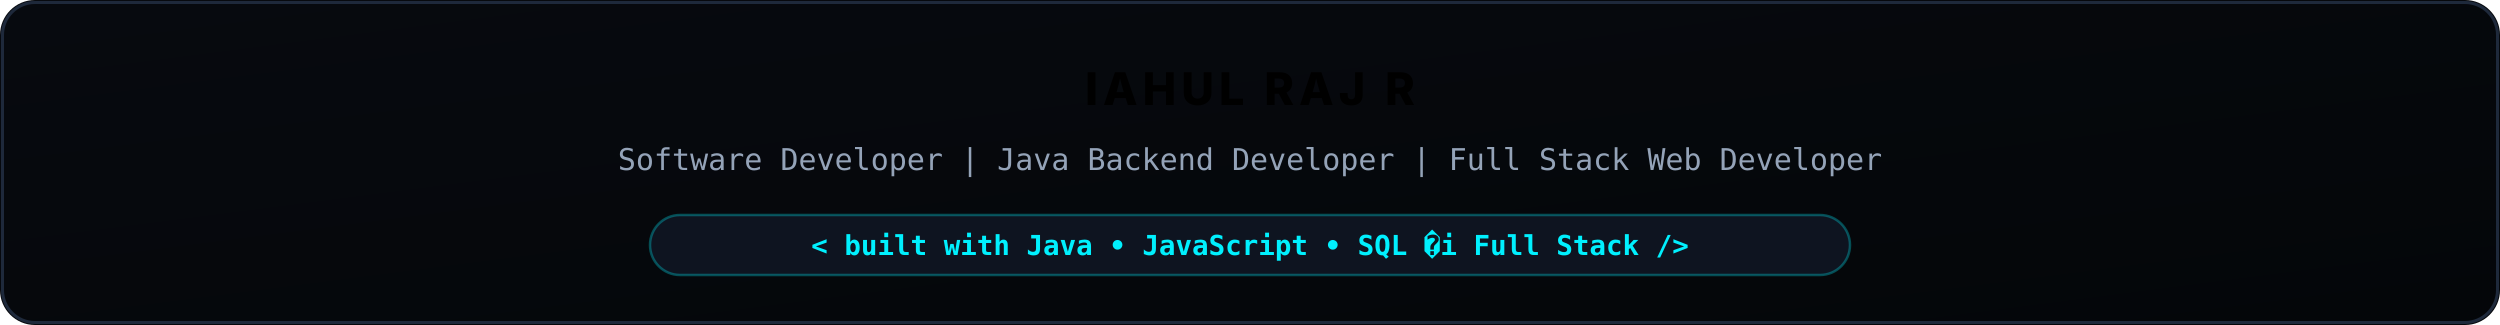
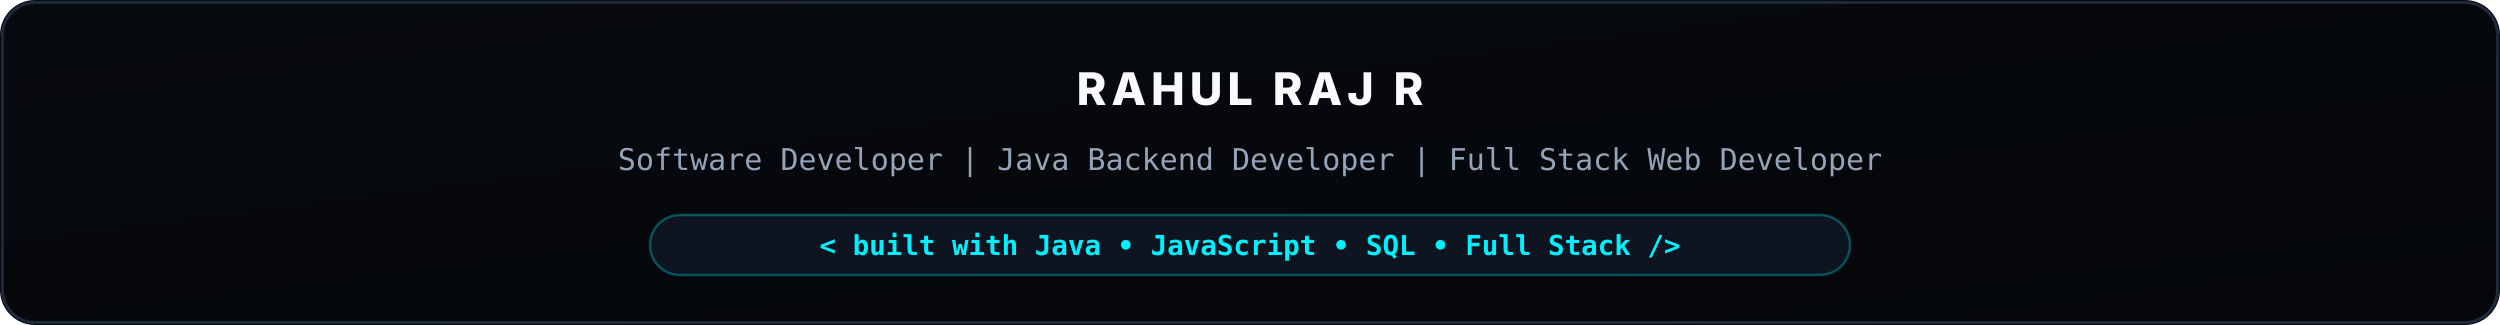
<svg xmlns="http://www.w3.org/2000/svg" viewBox="0 0 1000 130" width="100%" height="100%">
  <defs>
    <linearGradient id="ftBw" x1="0%" y1="0%" x2="100%" y2="100%">
      <stop offset="0%" stop-color="#070A0F" />
      <stop offset="100%" stop-color="#040609" />
    </linearGradient>
  </defs>
  <style>
    .mono { font-family: 'JetBrains Mono', Consolas, monospace; }
    .sans { font-family: 'Inter', system-ui, sans-serif; }
  </style>
  <rect width="1000" height="130" rx="14" fill="url(#ftBw)" />
  <rect x="1" y="1" width="998" height="128" rx="13" fill="none" stroke="#1E293B" stroke-width="1.2" />
-   <text x="500" y="42" text-anchor="middle" class="sans" fill="#F8pAFC" font-size="18" font-weight="800" letter-spacing="2">IAHUL RAJ R</text>
+   <text x="500" y="42" text-anchor="middle" class="sans" fill="#F8FAFC" font-size="18" font-weight="800" letter-spacing="2">RAHUL RAJ R</text>
  <text x="500" y="68" text-anchor="middle" class="mono" fill="#94A3B8" font-size="12">Software Developer | Java Backend Developer | Full Stack Web Developer</text>
  <g transform="translate(500, 98)">
    <rect x="-240" y="-12" width="480" height="24" rx="12" fill="#0E1420" stroke="#00F0FF" stroke-opacity="0.3" />
-     <text x="0" y="4" text-anchor="middle" class="mono" fill="#00F0FE" font-size="11" font-weight="600">&lt; built with Java • JavaScript • SQL �i Full Stack /&gt;</text>
+     <text x="0" y="4" text-anchor="middle" class="mono" fill="#00F0FE" font-size="11" font-weight="600">&lt; built with Java • JavaScript • SQL • Full Stack /&gt;</text>
  </g>
</svg>
